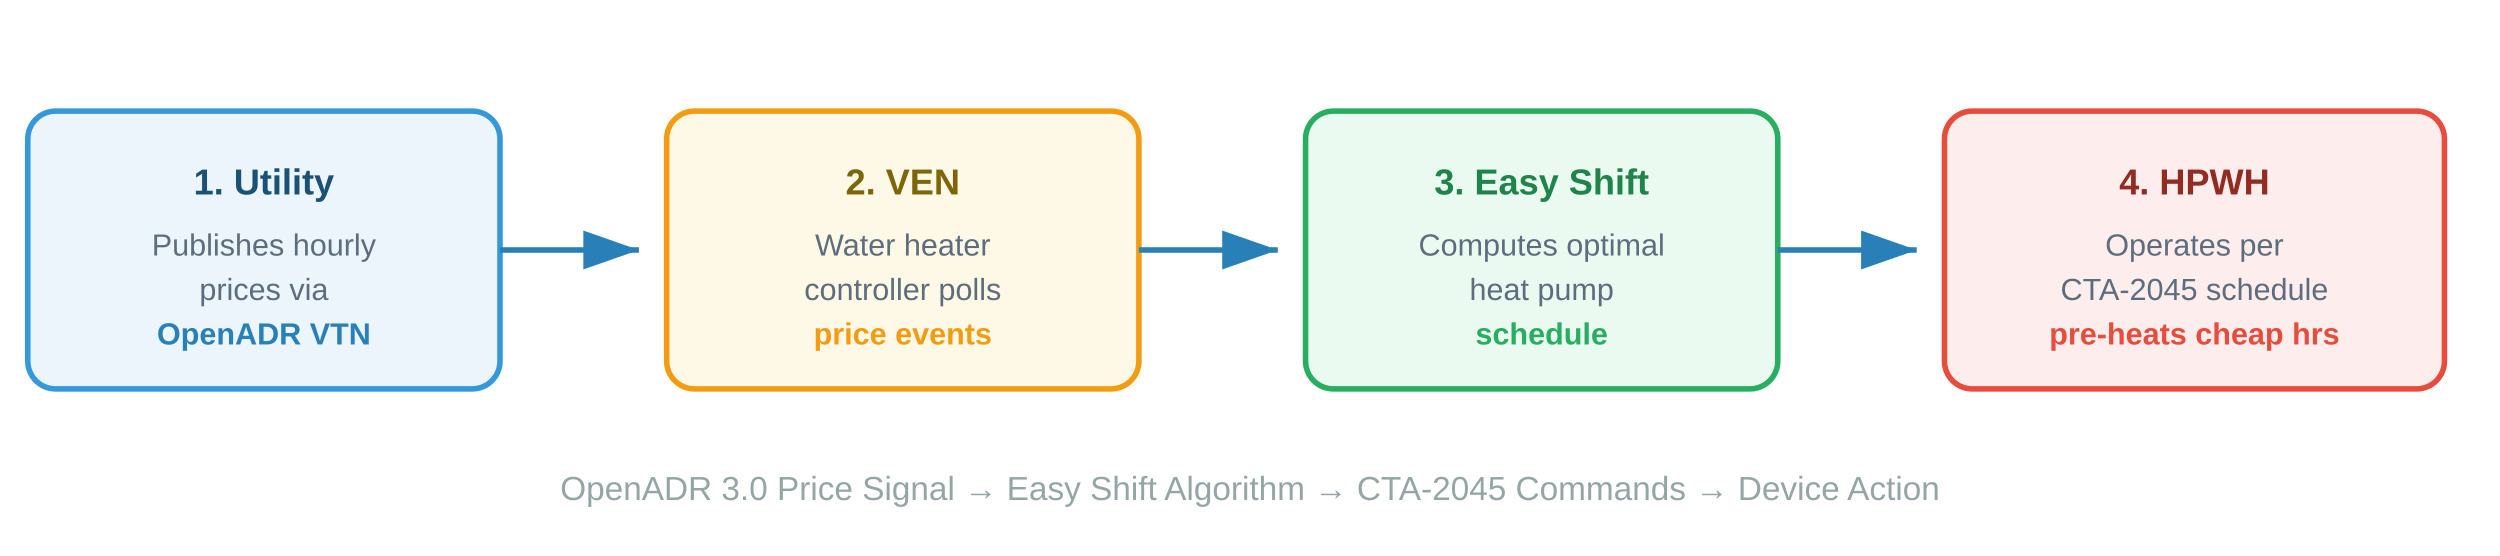
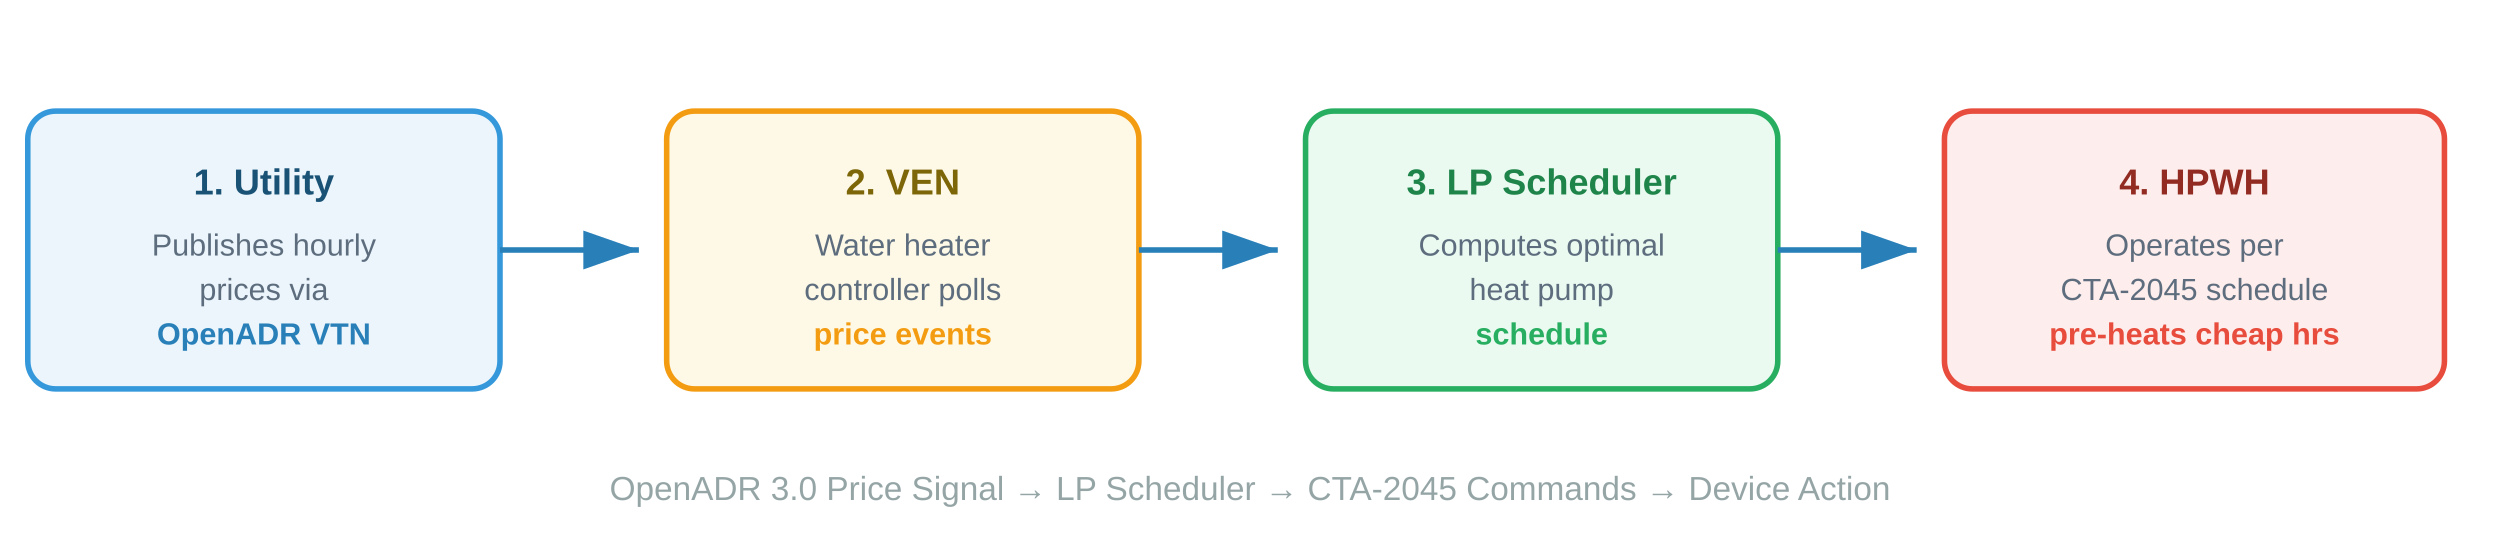
<svg xmlns="http://www.w3.org/2000/svg" viewBox="0 0 900 200" font-family="'Segoe UI', 'Helvetica Neue', Arial, sans-serif">
  <defs>
    <marker id="arr" markerWidth="10" markerHeight="7" refX="10" refY="3.5" orient="auto">
      <polygon points="0 0, 10 3.5, 0 7" fill="#2980b9" />
    </marker>
  </defs>
  <rect x="10" y="40" width="170" height="100" rx="10" fill="#ebf5fb" stroke="#3498db" stroke-width="2" />
  <text x="95" y="70" text-anchor="middle" font-size="13" font-weight="bold" fill="#1a5276">1. Utility</text>
  <text x="95" y="92" text-anchor="middle" font-size="11" fill="#5d6d7e">Publishes hourly</text>
  <text x="95" y="108" text-anchor="middle" font-size="11" fill="#5d6d7e">prices via</text>
  <text x="95" y="124" text-anchor="middle" font-size="11" font-weight="bold" fill="#2980b9">OpenADR VTN</text>
  <line x1="180" y1="90" x2="230" y2="90" stroke="#2980b9" stroke-width="2" marker-end="url(#arr)" />
  <rect x="240" y="40" width="170" height="100" rx="10" fill="#fef9e7" stroke="#f39c12" stroke-width="2" />
  <text x="325" y="70" text-anchor="middle" font-size="13" font-weight="bold" fill="#7d6608">2. VEN</text>
  <text x="325" y="92" text-anchor="middle" font-size="11" fill="#5d6d7e">Water heater</text>
  <text x="325" y="108" text-anchor="middle" font-size="11" fill="#5d6d7e">controller polls</text>
  <text x="325" y="124" text-anchor="middle" font-size="11" font-weight="bold" fill="#f39c12">price events</text>
  <line x1="410" y1="90" x2="460" y2="90" stroke="#2980b9" stroke-width="2" marker-end="url(#arr)" />
  <rect x="470" y="40" width="170" height="100" rx="10" fill="#eafaf1" stroke="#27ae60" stroke-width="2" />
-   <text x="555" y="70" text-anchor="middle" font-size="13" font-weight="bold" fill="#1e8449">3. Easy Shift</text>
+   <text x="555" y="70" text-anchor="middle" font-size="13" font-weight="bold" fill="#1e8449">3. LP Scheduler</text>
  <text x="555" y="92" text-anchor="middle" font-size="11" fill="#5d6d7e">Computes optimal</text>
  <text x="555" y="108" text-anchor="middle" font-size="11" fill="#5d6d7e">heat pump</text>
  <text x="555" y="124" text-anchor="middle" font-size="11" font-weight="bold" fill="#27ae60">schedule</text>
  <line x1="640" y1="90" x2="690" y2="90" stroke="#2980b9" stroke-width="2" marker-end="url(#arr)" />
  <rect x="700" y="40" width="180" height="100" rx="10" fill="#fdedec" stroke="#e74c3c" stroke-width="2" />
  <text x="790" y="70" text-anchor="middle" font-size="13" font-weight="bold" fill="#922b21">4. HPWH</text>
  <text x="790" y="92" text-anchor="middle" font-size="11" fill="#5d6d7e">Operates per</text>
  <text x="790" y="108" text-anchor="middle" font-size="11" fill="#5d6d7e">CTA-2045 schedule</text>
  <text x="790" y="124" text-anchor="middle" font-size="11" font-weight="bold" fill="#e74c3c">pre-heats cheap hrs</text>
-   <text x="450" y="180" text-anchor="middle" font-size="12" fill="#95a5a6">OpenADR 3.0 Price Signal → Easy Shift Algorithm → CTA-2045 Commands → Device Action</text>
+   <text x="450" y="180" text-anchor="middle" font-size="12" fill="#95a5a6">OpenADR 3.0 Price Signal → LP Scheduler → CTA-2045 Commands → Device Action</text>
</svg>
